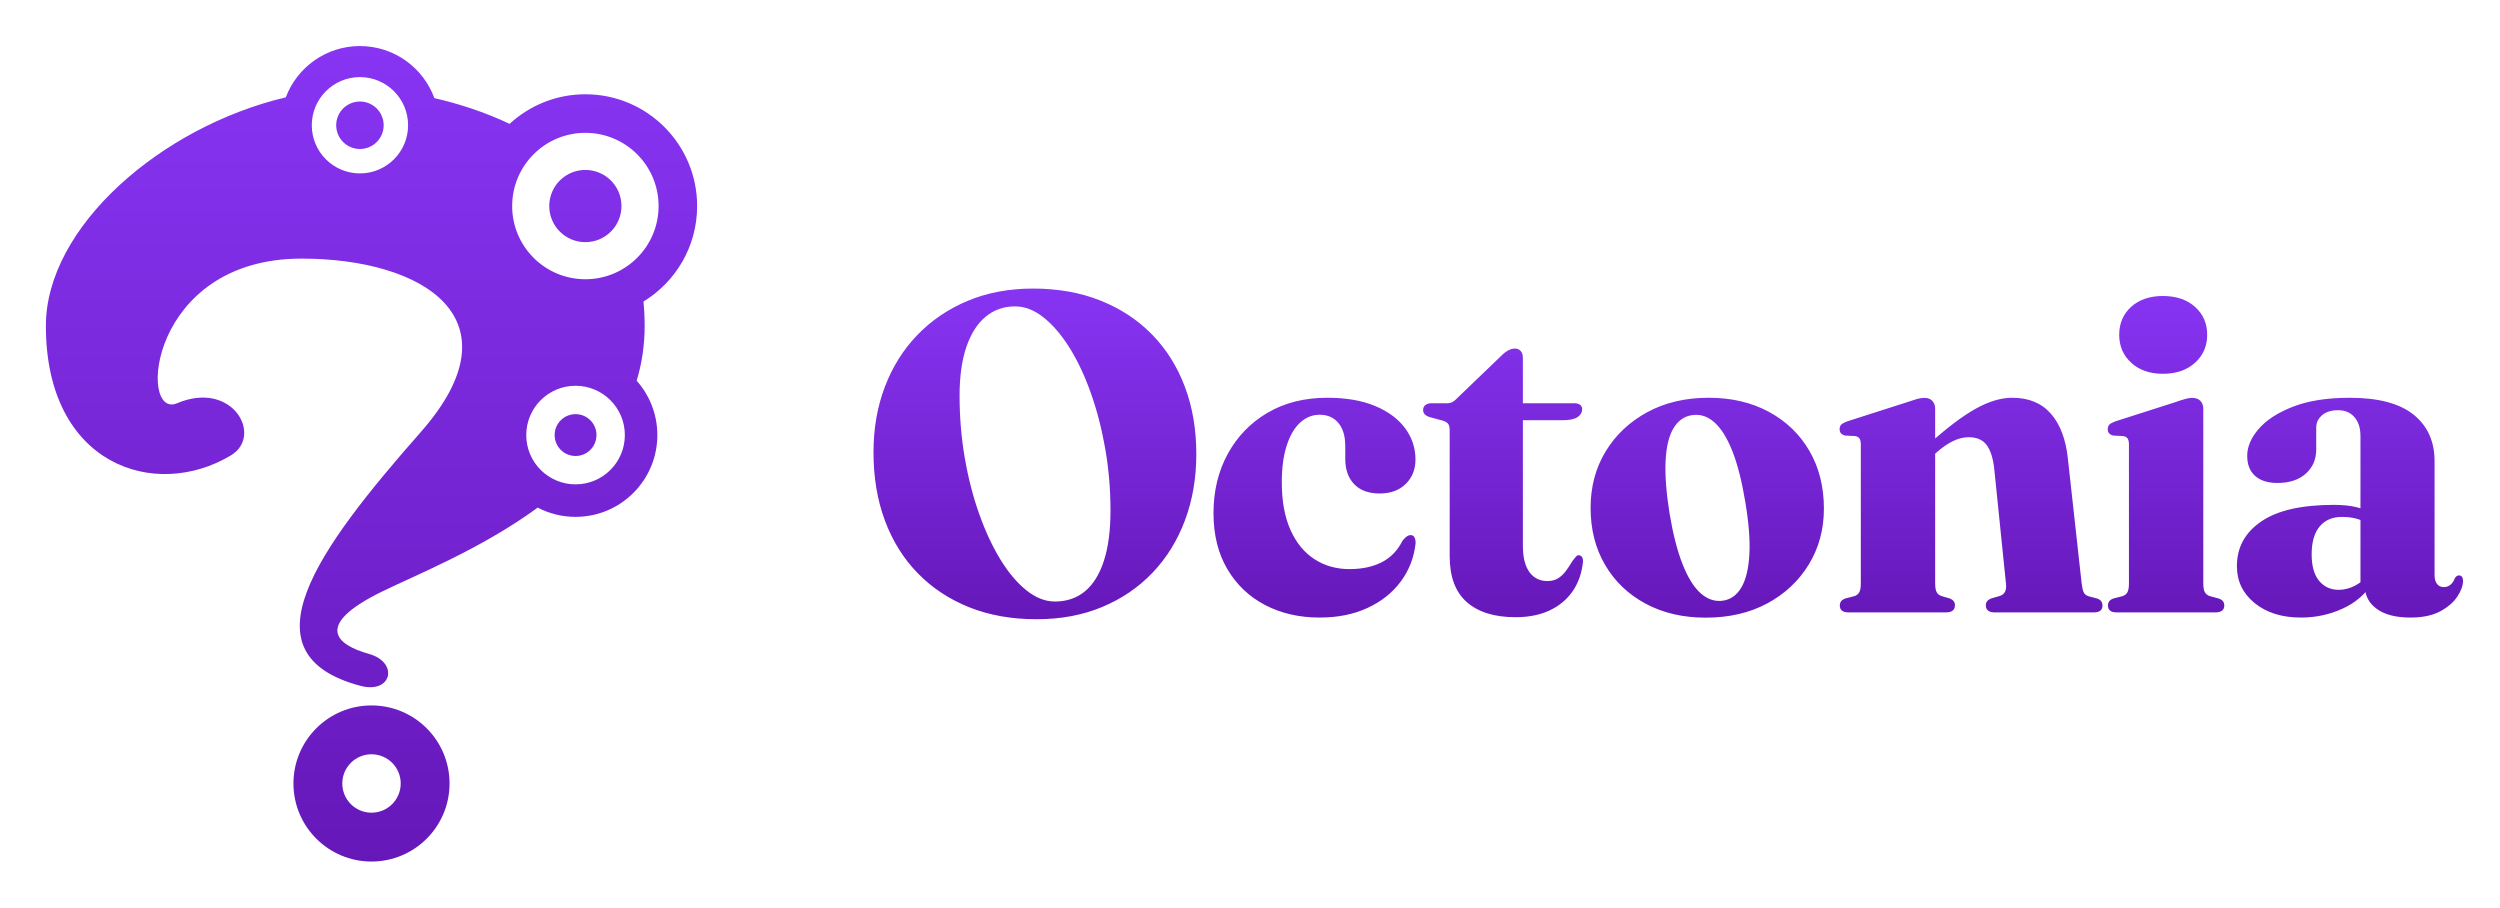
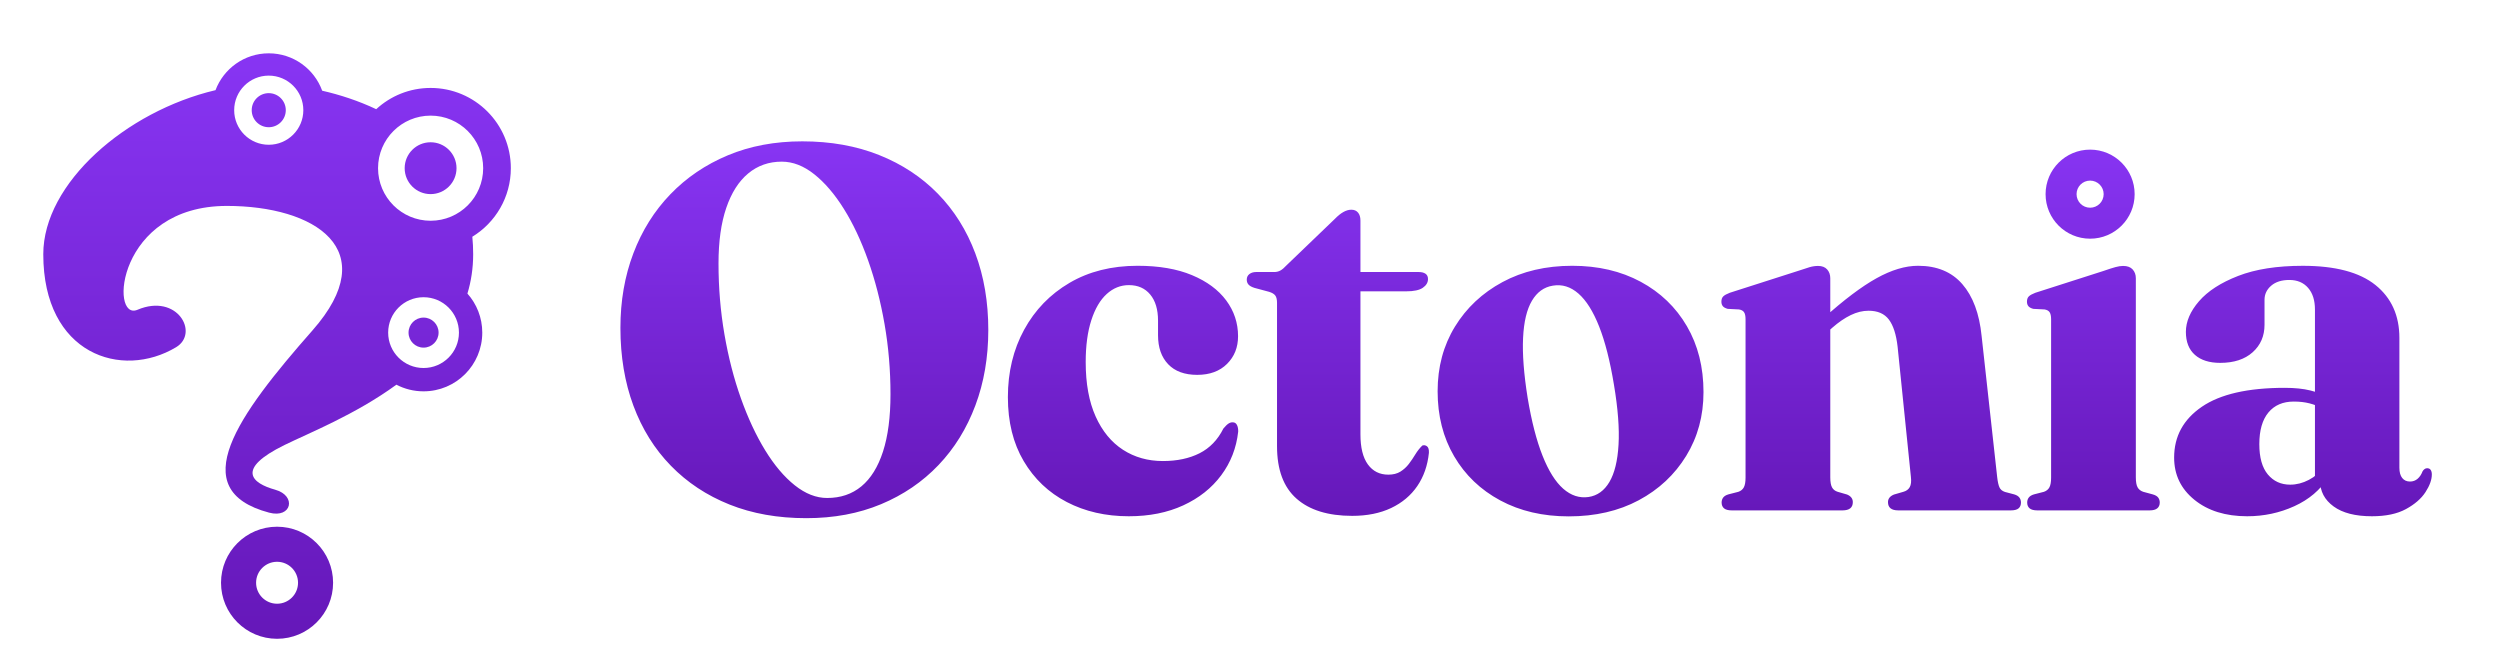
- <svg xmlns="http://www.w3.org/2000/svg" viewBox="0 0 2735 993" width="2735" height="993">
+ <svg xmlns="http://www.w3.org/2000/svg" viewBox="320 180 2400 630" width="2400" height="630">
  <defs>
    <linearGradient id="g" x1="0" y1="55" x2="0" y2="968" gradientUnits="userSpaceOnUse">
      <stop stop-color="#8835F4" />
      <stop offset="1" stop-color="#6517B8" />
    </linearGradient>
    <linearGradient id="g2" x1="0" y1="-290" x2="0" y2="10" gradientUnits="userSpaceOnUse">
      <stop stop-color="#8835F4" />
      <stop offset="1" stop-color="#6517B8" />
    </linearGradient>
  </defs>
-   <path transform="translate(-111 -15)" fill-rule="evenodd" fill="url(#g)" d="M517.417 786.742C564.575 786.742 602.804 824.971 602.805 872.129C602.805 919.288 564.575 957.517 517.417 957.517C470.259 957.517 432.029 919.288 432.029 872.129C432.03 824.972 470.259 786.742 517.417 786.742ZM517.425 840.176C499.777 840.176 485.471 854.483 485.471 872.13C485.471 889.778 499.777 904.084 517.425 904.084C535.073 904.084 549.379 889.778 549.379 872.13C549.379 854.483 535.073 840.176 517.425 840.176ZM504.767 65.382C542.194 65.382 574.077 89.112 586.196 122.346C612.988 128.474 641.28 137.619 668.513 150.507C690.301 130.41 719.412 118.132 751.391 118.132C818.92 118.133 873.663 172.876 873.663 240.405C873.663 284.643 850.168 323.393 814.977 344.861C815.817 353.45 816.256 362.332 816.256 371.515C816.256 392.932 813.131 412.887 807.508 431.488C821.581 447.298 830.133 468.132 830.133 490.963C830.133 540.385 790.069 580.449 740.647 580.449C725.716 580.449 711.64 576.791 699.264 570.324C637.088 615.738 565.991 643.982 528.764 662.249C453.763 699.05 478.979 720.468 514.485 730.331C547.607 739.531 539.804 774.493 505.285 765.292C375.383 730.669 457.262 617.199 571.527 487.441C680.091 364.156 574.949 297.914 440.883 297.914C273.436 297.914 261.763 474.382 304.717 456.16C365.439 430.399 399.345 491.755 363.6 513.203C280.796 562.885 161.192 524.241 161.191 371.514C161.191 263.255 287.283 153.694 423.651 121.499C436 88.709 467.659 65.382 504.767 65.382ZM740.653 437.029C710.867 437.029 686.721 461.176 686.721 490.961C686.721 520.748 710.867 544.894 740.653 544.894C770.44 544.894 794.586 520.748 794.586 490.961C794.586 461.176 770.439 437.029 740.653 437.029ZM740.667 468.074C753.307 468.074 763.555 478.321 763.555 490.961C763.555 503.602 753.307 513.848 740.667 513.848C728.027 513.848 717.779 503.602 717.779 490.961C717.779 478.321 728.027 468.074 740.667 468.074ZM751.403 160.316C707.169 160.316 671.309 196.176 671.309 240.411C671.309 284.646 707.169 320.505 751.403 320.505C795.638 320.505 831.498 284.646 831.498 240.411C831.498 196.176 795.638 160.316 751.403 160.316ZM751.382 200.912C773.197 200.912 790.881 218.597 790.881 240.412C790.881 262.226 773.197 279.911 751.382 279.911C729.567 279.911 711.883 262.226 711.883 240.412C711.883 218.597 729.567 200.912 751.382 200.912ZM504.768 99.352C475.674 99.352 452.088 122.938 452.088 152.032C452.088 181.125 475.674 204.71 504.768 204.71C533.861 204.71 557.446 181.125 557.446 152.032C557.446 122.938 533.861 99.352 504.768 99.352ZM504.76 126.066C519.1 126.066 530.726 137.691 530.726 152.032C530.726 166.372 519.1 177.998 504.76 177.998C490.419 177.998 478.794 166.372 478.794 152.032C478.794 137.691 490.419 126.066 504.76 126.066Z" />
-   <path transform="translate(940.67 669.97) scale(1.2391)" fill="url(#g2)" d="M152.96 -285.92Q185.83 -285.92 212.47 -275.31Q239.11 -264.69 258.03 -245.31Q276.95 -225.93 287.01 -199.09Q297.07 -172.25 297.07 -139.79Q297.07 -108.04 287.05 -81.30Q277.04 -54.56 258.46 -35.09Q239.88 -15.61 213.97 -4.79Q188.05 6.03 156.05 6.03Q123.00 6.03 96.56 -4.54Q70.12 -15.11 51.15 -34.58Q32.17 -54.05 22.11 -81.13Q12.05 -108.20 12.05 -141.41Q12.05 -172.69 22.06 -199.11Q32.07 -225.52 50.74 -244.90Q69.41 -264.28 95.28 -275.10Q121.15 -285.92 152.96 -285.92ZM221.29 -90.01Q221.29 -117.92 216.69 -144.32Q212.09 -170.72 203.99 -193.57Q195.89 -216.43 185.20 -233.55Q174.51 -250.67 162.22 -260.42Q149.93 -270.18 137.05 -270.18Q122.04 -270.18 111.04 -261.04Q100.04 -251.91 94.05 -234.35Q88.05 -216.80 88.05 -191.37Q88.05 -162.99 92.65 -136.35Q97.25 -109.72 105.40 -86.83Q113.55 -63.93 124.19 -46.57Q134.84 -29.21 147.17 -19.41Q159.51 -9.61 172.19 -9.61Q187.88 -9.61 198.78 -18.65Q209.68 -27.69 215.49 -45.58Q221.29 -63.47 221.29 -90.01ZM490.57 -134.92Q490.57 -122.00 482.04 -113.50Q473.51 -105.00 458.89 -105.00Q444.31 -105.00 436.44 -113.22Q428.57 -121.44 428.57 -135.68L428.57 -147.01Q428.57 -159.95 422.52 -167.24Q416.47 -174.53 405.99 -174.53Q396.37 -174.53 388.79 -167.63Q381.20 -160.72 376.87 -147.29Q372.53 -133.85 372.53 -114.92Q372.53 -89.88 380.22 -72.78Q387.91 -55.68 401.42 -46.95Q414.93 -38.23 432.31 -38.23Q448.80 -38.23 460.72 -44.25Q472.64 -50.28 479.20 -63.41Q481.65 -66.33 483.27 -67.33Q484.89 -68.32 486.47 -68.23Q488.67 -68.23 489.71 -66.18Q490.76 -64.13 490.67 -61.00Q488.57 -42.03 477.50 -27.17Q466.43 -12.32 448.11 -3.89Q429.80 4.55 405.94 4.55Q379.04 4.55 357.88 -6.47Q336.72 -17.49 324.48 -38.21Q312.24 -58.92 312.24 -87.72Q312.24 -116.89 324.83 -139.96Q337.43 -163.03 359.99 -176.27Q382.54 -189.51 412.73 -189.51Q437.52 -189.51 454.87 -182.26Q472.23 -175.01 481.40 -162.65Q490.57 -150.28 490.57 -134.92ZM514.65 -169.33L503.23 -172.40Q500.01 -173.44 498.66 -174.96Q497.31 -176.48 497.31 -178.77Q497.31 -181.52 499.35 -183.09Q501.40 -184.67 504.56 -184.67L518.59 -184.67Q521.20 -184.67 523.33 -185.82Q525.47 -186.97 528.37 -190.11L565.36 -225.64Q568.89 -229.31 572.11 -231.13Q575.32 -232.95 578.33 -232.95Q581.65 -232.95 583.52 -230.72Q585.39 -228.49 585.39 -224.55L585.39 -58.93Q585.39 -43.52 591.15 -35.60Q596.92 -27.68 606.99 -27.68Q612.61 -27.68 616.39 -30.05Q620.16 -32.43 622.85 -35.93Q625.53 -39.44 627.89 -43.35Q630.25 -47.27 633.34 -50.25Q635.34 -50.91 636.98 -49.63Q638.61 -48.35 638.43 -44.60Q636.93 -29.84 629.45 -18.87Q621.97 -7.91 609.16 -1.83Q596.34 4.24 579.00 4.24Q551.01 4.24 535.89 -9.08Q520.76 -22.40 520.76 -49.71L520.76 -160.84Q520.76 -164.67 519.41 -166.47Q518.05 -168.28 514.65 -169.33ZM563.32 -169.71L564.16 -184.67L630.60 -184.67Q633.85 -184.67 635.79 -183.35Q637.73 -182.03 637.73 -179.21Q637.73 -175.24 633.72 -172.47Q629.71 -169.71 620.81 -169.71ZM749.48 -189.51Q779.55 -189.51 802.51 -177.13Q825.47 -164.75 838.32 -142.69Q851.17 -120.63 851.17 -91.64Q851.17 -64.09 837.77 -42.23Q824.36 -20.36 801.00 -7.86Q777.64 4.64 746.78 4.64Q716.72 4.64 693.76 -7.70Q670.80 -20.04 657.99 -41.91Q645.18 -63.79 645.18 -92.28Q645.18 -120.44 658.59 -142.34Q672.00 -164.24 695.41 -176.87Q718.81 -189.51 749.48 -189.51ZM762.11 -10.37Q772.33 -11.91 778.30 -22.03Q784.27 -32.15 785.35 -50.91Q786.44 -69.67 781.80 -97.33Q777.27 -124.87 770.32 -142.46Q763.37 -160.05 754.27 -167.99Q745.17 -175.93 734.44 -174.11Q724.21 -172.48 718.25 -162.41Q712.28 -152.35 711.39 -133.63Q710.49 -114.92 714.93 -87.15Q719.47 -60.00 726.47 -42.35Q733.47 -24.71 742.51 -16.77Q751.56 -8.84 762.11 -10.37ZM949.40 -179.85L949.40 -25.55Q949.40 -20.31 950.76 -17.81Q952.12 -15.32 955.15 -14.39L962.42 -12.28Q966.86 -10.39 966.86 -6.41Q966.86 0.00 958.88 0.00L873.09 0.00Q868.99 0.00 867.10 -1.58Q865.21 -3.16 865.21 -6.09Q865.21 -8.29 866.41 -9.91Q867.61 -11.53 870.41 -12.39L878.20 -14.39Q881.12 -15.41 882.43 -17.86Q883.75 -20.31 883.75 -25.35L883.75 -148.11Q883.75 -151.85 882.57 -153.56Q881.39 -155.27 878.62 -155.69L869.92 -156.13Q867.22 -156.87 866.13 -158.23Q865.04 -159.59 865.04 -161.68Q865.04 -164.39 866.50 -165.81Q867.96 -167.23 871.55 -168.60L924.28 -185.49Q930.11 -187.49 933.41 -188.44Q936.72 -189.39 939.96 -189.39Q944.57 -189.39 946.98 -186.67Q949.40 -183.95 949.40 -179.85ZM943.64 -135.01L936.66 -142.20L944.04 -148.79Q967.85 -170.20 985.22 -179.85Q1002.59 -189.51 1017.41 -189.51Q1039.36 -189.51 1051.70 -175.29Q1064.04 -161.08 1066.64 -135.13L1078.69 -25.93Q1079.31 -20.40 1080.46 -17.86Q1081.61 -15.32 1084.73 -14.29L1091.93 -12.39Q1094.73 -11.53 1095.93 -9.91Q1097.13 -8.29 1097.13 -6.09Q1097.13 -3.16 1095.29 -1.58Q1093.45 0.00 1089.25 0.00L1002.09 0.00Q994.11 0.00 994.11 -6.41Q994.11 -10.39 998.75 -12.28L1006.02 -14.39Q1009.44 -15.32 1010.96 -18.01Q1012.48 -20.69 1011.86 -25.93L1001.56 -126.80Q999.96 -140.97 994.81 -147.83Q989.65 -154.68 979.06 -154.68Q972.22 -154.68 965.26 -151.31Q958.29 -147.95 950.95 -141.52ZM1186.13 -179.85L1186.13 -25.55Q1186.13 -20.31 1187.49 -17.86Q1188.85 -15.41 1191.88 -14.39L1199.26 -12.39Q1202.26 -11.53 1203.46 -9.91Q1204.66 -8.29 1204.66 -6.09Q1204.66 -3.16 1202.72 -1.58Q1200.79 0.00 1196.79 0.00L1109.82 0.00Q1105.72 0.00 1103.83 -1.58Q1101.95 -3.16 1101.95 -6.09Q1101.95 -8.29 1103.15 -9.91Q1104.35 -11.53 1107.15 -12.39L1114.93 -14.39Q1117.85 -15.41 1119.17 -17.86Q1120.48 -20.31 1120.48 -25.35L1120.48 -148.11Q1120.48 -151.85 1119.30 -153.56Q1118.12 -155.27 1115.36 -155.69L1106.65 -156.13Q1103.96 -156.87 1102.86 -158.23Q1101.77 -159.59 1101.77 -161.68Q1101.77 -164.39 1103.23 -165.81Q1104.69 -167.23 1108.28 -168.60L1161.01 -185.49Q1167.05 -187.60 1170.36 -188.49Q1173.66 -189.39 1176.26 -189.39Q1181.20 -189.39 1183.67 -186.67Q1186.13 -183.95 1186.13 -179.85ZM1150.44 -210.68Q1133.10 -210.68 1122.50 -220.41Q1111.89 -230.13 1111.89 -245.08Q1111.89 -260.32 1122.50 -269.84Q1133.10 -279.36 1150.44 -279.36Q1168.16 -279.36 1178.86 -269.74Q1189.56 -260.12 1189.56 -245.08Q1189.56 -230.13 1178.81 -220.41Q1168.06 -210.68 1150.44 -210.68ZM1328.88 -22.87L1328.88 -26.33L1324.90 -25.15L1324.90 -155.60Q1324.90 -166.31 1319.58 -172.41Q1314.25 -178.52 1305.09 -178.52Q1296.13 -178.52 1290.98 -174.07Q1285.83 -169.61 1285.83 -163.17L1285.83 -143.84Q1285.83 -130.75 1276.64 -122.52Q1267.45 -114.29 1251.50 -114.29Q1238.90 -114.29 1231.90 -120.49Q1224.90 -126.68 1224.90 -138.31Q1224.90 -150.28 1235.08 -162.05Q1245.25 -173.81 1265.40 -181.65Q1285.54 -189.49 1315.48 -189.49Q1353.21 -189.49 1371.76 -174.61Q1390.32 -159.73 1390.32 -133.55L1390.32 -33.00Q1390.32 -27.84 1392.51 -25.09Q1394.70 -22.35 1398.53 -22.35Q1401.96 -22.35 1404.43 -24.49Q1406.90 -26.62 1408.24 -30.20Q1408.88 -31.32 1409.81 -31.99Q1410.74 -32.67 1411.80 -32.67Q1413.68 -32.67 1414.56 -31.35Q1415.45 -30.04 1415.45 -27.85Q1415.45 -21.73 1410.55 -14.17Q1405.65 -6.60 1395.44 -1.03Q1385.24 4.55 1369.03 4.55Q1349.77 4.55 1339.33 -3.08Q1328.88 -10.71 1328.88 -22.87ZM1215.80 -40.89Q1215.80 -65.60 1237.25 -80.27Q1258.70 -94.95 1301.48 -94.95Q1313.13 -94.95 1321.34 -92.91Q1329.54 -90.87 1335.68 -87.37L1331.85 -78.61Q1326.16 -81.51 1320.72 -82.91Q1315.28 -84.31 1308.50 -84.31Q1295.86 -84.31 1288.83 -75.83Q1281.80 -67.35 1281.80 -51.32Q1281.80 -35.75 1288.40 -27.84Q1295.01 -19.93 1305.73 -19.93Q1313.09 -19.93 1320.18 -23.64Q1327.26 -27.35 1331.59 -33.55L1335.16 -25.53Q1325.99 -11.00 1308.89 -3.23Q1291.79 4.55 1272.39 4.55Q1247.24 4.55 1231.52 -8.19Q1215.80 -20.93 1215.80 -40.89Z" />
+   <path transform="translate(260 190) scale(0.63)" fill-rule="evenodd" fill="url(#g)" d="M517.417 786.742C564.575 786.742 602.804 824.971 602.805 872.129C602.805 919.288 564.575 957.517 517.417 957.517C470.259 957.517 432.029 919.288 432.029 872.129C432.03 824.972 470.259 786.742 517.417 786.742ZM517.425 840.176C499.777 840.176 485.471 854.483 485.471 872.13C485.471 889.778 499.777 904.084 517.425 904.084C535.073 904.084 549.379 889.778 549.379 872.13C549.379 854.483 535.073 840.176 517.425 840.176ZM504.767 65.382C542.194 65.382 574.077 89.112 586.196 122.346C612.988 128.474 641.28 137.619 668.513 150.507C690.301 130.41 719.412 118.132 751.391 118.132C818.92 118.133 873.663 172.876 873.663 240.405C873.663 284.643 850.168 323.393 814.977 344.861C815.817 353.45 816.256 362.332 816.256 371.515C816.256 392.932 813.131 412.887 807.508 431.488C821.581 447.298 830.133 468.132 830.133 490.963C830.133 540.385 790.069 580.449 740.647 580.449C725.716 580.449 711.64 576.791 699.264 570.324C637.088 615.738 565.991 643.982 528.764 662.249C453.763 699.05 478.979 720.468 514.485 730.331C547.607 739.531 539.804 774.493 505.285 765.292C375.383 730.669 457.262 617.199 571.527 487.441C680.091 364.156 574.949 297.914 440.883 297.914C273.436 297.914 261.763 474.382 304.717 456.16C365.439 430.399 399.345 491.755 363.6 513.203C280.796 562.885 161.192 524.241 161.191 371.514C161.191 263.255 287.283 153.694 423.651 121.499C436 88.709 467.659 65.382 504.767 65.382ZM740.653 437.029C710.867 437.029 686.721 461.176 686.721 490.961C686.721 520.748 710.867 544.894 740.653 544.894C770.44 544.894 794.586 520.748 794.586 490.961C794.586 461.176 770.439 437.029 740.653 437.029ZM740.667 468.074C753.307 468.074 763.555 478.321 763.555 490.961C763.555 503.602 753.307 513.848 740.667 513.848C728.027 513.848 717.779 503.602 717.779 490.961C717.779 478.321 728.027 468.074 740.667 468.074ZM751.403 160.316C707.169 160.316 671.309 196.176 671.309 240.411C671.309 284.646 707.169 320.505 751.403 320.505C795.638 320.505 831.498 284.646 831.498 240.411C831.498 196.176 795.638 160.316 751.403 160.316ZM751.382 200.912C773.197 200.912 790.881 218.597 790.881 240.412C790.881 262.226 773.197 279.911 751.382 279.911C729.567 279.911 711.883 262.226 711.883 240.412C711.883 218.597 729.567 200.912 751.382 200.912ZM504.768 99.352C475.674 99.352 452.088 122.938 452.088 152.032C452.088 181.125 475.674 204.71 504.768 204.71C533.861 204.71 557.446 181.125 557.446 152.032C557.446 122.938 533.861 99.352 504.768 99.352ZM504.76 126.066C519.1 126.066 530.726 137.691 530.726 152.032C530.726 166.372 519.1 177.998 504.76 177.998C490.419 177.998 478.794 166.372 478.794 152.032C478.794 137.691 490.419 126.066 504.76 126.066Z" />
+   <path transform="translate(900.67 669.97) scale(1.2391)" fill="url(#g2)" d="M152.96 -285.92Q185.83 -285.92 212.47 -275.31Q239.11 -264.69 258.03 -245.31Q276.95 -225.93 287.01 -199.09Q297.07 -172.25 297.07 -139.79Q297.07 -108.04 287.05 -81.30Q277.04 -54.56 258.46 -35.09Q239.88 -15.61 213.97 -4.79Q188.05 6.03 156.05 6.03Q123.00 6.03 96.56 -4.54Q70.12 -15.11 51.15 -34.58Q32.17 -54.05 22.11 -81.13Q12.05 -108.20 12.05 -141.41Q12.05 -172.69 22.06 -199.11Q32.07 -225.52 50.74 -244.90Q69.41 -264.28 95.28 -275.10Q121.15 -285.92 152.96 -285.92ZM221.29 -90.01Q221.29 -117.92 216.69 -144.32Q212.09 -170.72 203.99 -193.57Q195.89 -216.43 185.20 -233.55Q174.51 -250.67 162.22 -260.42Q149.93 -270.18 137.05 -270.18Q122.04 -270.18 111.04 -261.04Q100.04 -251.91 94.05 -234.35Q88.05 -216.80 88.05 -191.37Q88.05 -162.99 92.65 -136.35Q97.25 -109.72 105.40 -86.83Q113.55 -63.93 124.19 -46.57Q134.84 -29.21 147.17 -19.41Q159.51 -9.61 172.19 -9.61Q187.88 -9.61 198.78 -18.65Q209.68 -27.69 215.49 -45.58Q221.29 -63.47 221.29 -90.01ZM490.57 -134.92Q490.57 -122.00 482.04 -113.50Q473.51 -105.00 458.89 -105.00Q444.31 -105.00 436.44 -113.22Q428.57 -121.44 428.57 -135.68L428.57 -147.01Q428.57 -159.95 422.52 -167.24Q416.47 -174.53 405.99 -174.53Q396.37 -174.53 388.79 -167.63Q381.20 -160.72 376.87 -147.29Q372.53 -133.85 372.53 -114.92Q372.53 -89.88 380.22 -72.78Q387.91 -55.68 401.42 -46.95Q414.93 -38.23 432.31 -38.23Q448.80 -38.23 460.72 -44.25Q472.64 -50.28 479.20 -63.41Q481.65 -66.33 483.27 -67.33Q484.89 -68.32 486.47 -68.23Q488.67 -68.23 489.71 -66.18Q490.76 -64.13 490.67 -61.00Q488.57 -42.03 477.50 -27.17Q466.43 -12.32 448.11 -3.89Q429.80 4.55 405.94 4.55Q379.04 4.55 357.88 -6.47Q336.72 -17.49 324.48 -38.21Q312.24 -58.92 312.24 -87.72Q312.24 -116.89 324.83 -139.96Q337.43 -163.03 359.99 -176.27Q382.54 -189.51 412.73 -189.51Q437.52 -189.51 454.87 -182.26Q472.23 -175.01 481.40 -162.65Q490.57 -150.28 490.57 -134.92ZM514.65 -169.33L503.23 -172.40Q500.01 -173.44 498.66 -174.96Q497.31 -176.48 497.31 -178.77Q497.31 -181.52 499.35 -183.09Q501.40 -184.67 504.56 -184.67L518.59 -184.67Q521.20 -184.67 523.33 -185.82Q525.47 -186.97 528.37 -190.11L565.36 -225.64Q568.89 -229.31 572.11 -231.13Q575.32 -232.95 578.33 -232.95Q581.65 -232.95 583.52 -230.72Q585.39 -228.49 585.39 -224.55L585.39 -58.93Q585.39 -43.52 591.15 -35.60Q596.92 -27.68 606.99 -27.68Q612.61 -27.68 616.39 -30.05Q620.16 -32.43 622.85 -35.93Q625.53 -39.44 627.89 -43.35Q630.25 -47.27 633.34 -50.25Q635.34 -50.91 636.98 -49.63Q638.61 -48.35 638.43 -44.60Q636.93 -29.84 629.45 -18.87Q621.97 -7.91 609.16 -1.83Q596.34 4.24 579.00 4.24Q551.01 4.24 535.89 -9.08Q520.76 -22.40 520.76 -49.71L520.76 -160.84Q520.76 -164.67 519.41 -166.47Q518.05 -168.28 514.65 -169.33ZM563.32 -169.71L564.16 -184.67L630.60 -184.67Q633.85 -184.67 635.79 -183.35Q637.73 -182.03 637.73 -179.21Q637.73 -175.24 633.72 -172.47Q629.71 -169.71 620.81 -169.71ZM749.48 -189.51Q779.55 -189.51 802.51 -177.13Q825.47 -164.75 838.32 -142.69Q851.17 -120.63 851.17 -91.64Q851.17 -64.09 837.77 -42.23Q824.36 -20.36 801.00 -7.86Q777.64 4.64 746.78 4.64Q716.72 4.64 693.76 -7.70Q670.80 -20.04 657.99 -41.91Q645.18 -63.79 645.18 -92.28Q645.18 -120.44 658.59 -142.34Q672.00 -164.24 695.41 -176.87Q718.81 -189.51 749.48 -189.51ZM762.11 -10.37Q772.33 -11.91 778.30 -22.03Q784.27 -32.15 785.35 -50.91Q786.44 -69.67 781.80 -97.33Q777.27 -124.87 770.32 -142.46Q763.37 -160.05 754.27 -167.99Q745.17 -175.93 734.44 -174.11Q724.21 -172.48 718.25 -162.41Q712.28 -152.35 711.39 -133.63Q710.49 -114.92 714.93 -87.15Q719.47 -60.00 726.47 -42.35Q733.47 -24.71 742.51 -16.77Q751.56 -8.84 762.11 -10.37ZM949.40 -179.85L949.40 -25.55Q949.40 -20.31 950.76 -17.81Q952.12 -15.32 955.15 -14.39L962.42 -12.28Q966.86 -10.39 966.86 -6.41Q966.86 0.00 958.88 0.00L873.09 0.00Q868.99 0.00 867.10 -1.58Q865.21 -3.16 865.21 -6.09Q865.21 -8.29 866.41 -9.91Q867.61 -11.53 870.41 -12.39L878.20 -14.39Q881.12 -15.41 882.43 -17.86Q883.75 -20.31 883.75 -25.35L883.75 -148.11Q883.75 -151.85 882.57 -153.56Q881.39 -155.27 878.62 -155.69L869.92 -156.13Q867.22 -156.87 866.13 -158.23Q865.04 -159.59 865.04 -161.68Q865.04 -164.39 866.50 -165.81Q867.96 -167.23 871.55 -168.60L924.28 -185.49Q930.11 -187.49 933.41 -188.44Q936.72 -189.39 939.96 -189.39Q944.57 -189.39 946.98 -186.67Q949.40 -183.95 949.40 -179.85ZM943.64 -135.01L936.66 -142.20L944.04 -148.79Q967.85 -170.20 985.22 -179.85Q1002.59 -189.51 1017.41 -189.51Q1039.36 -189.51 1051.70 -175.29Q1064.04 -161.08 1066.64 -135.13L1078.69 -25.93Q1079.31 -20.40 1080.46 -17.86Q1081.61 -15.32 1084.73 -14.29L1091.93 -12.39Q1094.73 -11.53 1095.93 -9.91Q1097.13 -8.29 1097.13 -6.09Q1097.13 -3.16 1095.29 -1.58Q1093.45 0.00 1089.25 0.00L1002.09 0.00Q994.11 0.00 994.11 -6.41Q994.11 -10.39 998.75 -12.28L1006.02 -14.39Q1009.44 -15.32 1010.96 -18.01Q1012.48 -20.69 1011.86 -25.93L1001.56 -126.80Q999.96 -140.97 994.81 -147.83Q989.65 -154.68 979.06 -154.68Q972.22 -154.68 965.26 -151.31Q958.29 -147.95 950.95 -141.52ZM1186.13 -179.85L1186.13 -25.55Q1186.13 -20.31 1187.49 -17.86Q1188.85 -15.41 1191.88 -14.39L1199.26 -12.39Q1202.26 -11.53 1203.46 -9.91Q1204.66 -8.29 1204.66 -6.09Q1204.66 -3.16 1202.72 -1.58Q1200.79 0.00 1196.79 0.00L1109.82 0.00Q1105.72 0.00 1103.83 -1.58Q1101.95 -3.16 1101.95 -6.09Q1101.95 -8.29 1103.15 -9.91Q1104.35 -11.53 1107.15 -12.39L1114.93 -14.39Q1117.85 -15.41 1119.17 -17.86Q1120.48 -20.31 1120.48 -25.35L1120.48 -148.11Q1120.48 -151.85 1119.30 -153.56Q1118.12 -155.27 1115.36 -155.69L1106.65 -156.13Q1103.96 -156.87 1102.86 -158.23Q1101.77 -159.59 1101.77 -161.68Q1101.77 -164.39 1103.23 -165.81Q1104.69 -167.23 1108.28 -168.60L1161.01 -185.49Q1167.05 -187.60 1170.36 -188.49Q1173.66 -189.39 1176.26 -189.39Q1181.20 -189.39 1183.67 -186.67Q1186.13 -183.95 1186.13 -179.85ZM1328.88 -22.87L1328.88 -26.33L1324.90 -25.15L1324.90 -155.60Q1324.90 -166.31 1319.58 -172.41Q1314.25 -178.52 1305.09 -178.52Q1296.13 -178.52 1290.98 -174.07Q1285.83 -169.61 1285.83 -163.17L1285.83 -143.84Q1285.83 -130.75 1276.64 -122.52Q1267.45 -114.29 1251.50 -114.29Q1238.90 -114.29 1231.90 -120.49Q1224.90 -126.68 1224.90 -138.31Q1224.90 -150.28 1235.08 -162.05Q1245.25 -173.81 1265.40 -181.65Q1285.54 -189.49 1315.48 -189.49Q1353.21 -189.49 1371.76 -174.61Q1390.32 -159.73 1390.32 -133.55L1390.32 -33.00Q1390.32 -27.84 1392.51 -25.09Q1394.70 -22.35 1398.53 -22.35Q1401.96 -22.35 1404.43 -24.49Q1406.90 -26.62 1408.24 -30.20Q1408.88 -31.32 1409.81 -31.99Q1410.74 -32.67 1411.80 -32.67Q1413.68 -32.67 1414.56 -31.35Q1415.45 -30.04 1415.45 -27.85Q1415.45 -21.73 1410.55 -14.17Q1405.65 -6.60 1395.44 -1.03Q1385.24 4.55 1369.03 4.55Q1349.77 4.55 1339.33 -3.08Q1328.88 -10.71 1328.88 -22.87ZM1215.80 -40.89Q1215.80 -65.60 1237.25 -80.27Q1258.70 -94.95 1301.48 -94.95Q1313.13 -94.95 1321.34 -92.91Q1329.54 -90.87 1335.68 -87.37L1331.85 -78.61Q1326.16 -81.51 1320.72 -82.91Q1315.28 -84.31 1308.50 -84.31Q1295.86 -84.31 1288.83 -75.83Q1281.80 -67.35 1281.80 -51.32Q1281.80 -35.75 1288.40 -27.84Q1295.01 -19.93 1305.73 -19.93Q1313.09 -19.93 1320.18 -23.64Q1327.26 -27.35 1331.59 -33.55L1335.16 -25.53Q1325.99 -11.00 1308.89 -3.23Q1291.79 4.55 1272.39 4.55Q1247.24 4.55 1231.52 -8.19Q1215.80 -20.93 1215.80 -40.89Z" />
+   <path transform="translate(900.67 669.97) scale(1.2391)" fill="url(#g2)" fill-rule="evenodd" d="M1150.7 -279.5a34.5 34.5 0 1 0 0 69a34.5 34.5 0 1 0 0 -69ZM1150.7 -255.5a10.5 10.5 0 1 1 0 21a10.5 10.5 0 1 1 0 -21Z" />
</svg>
